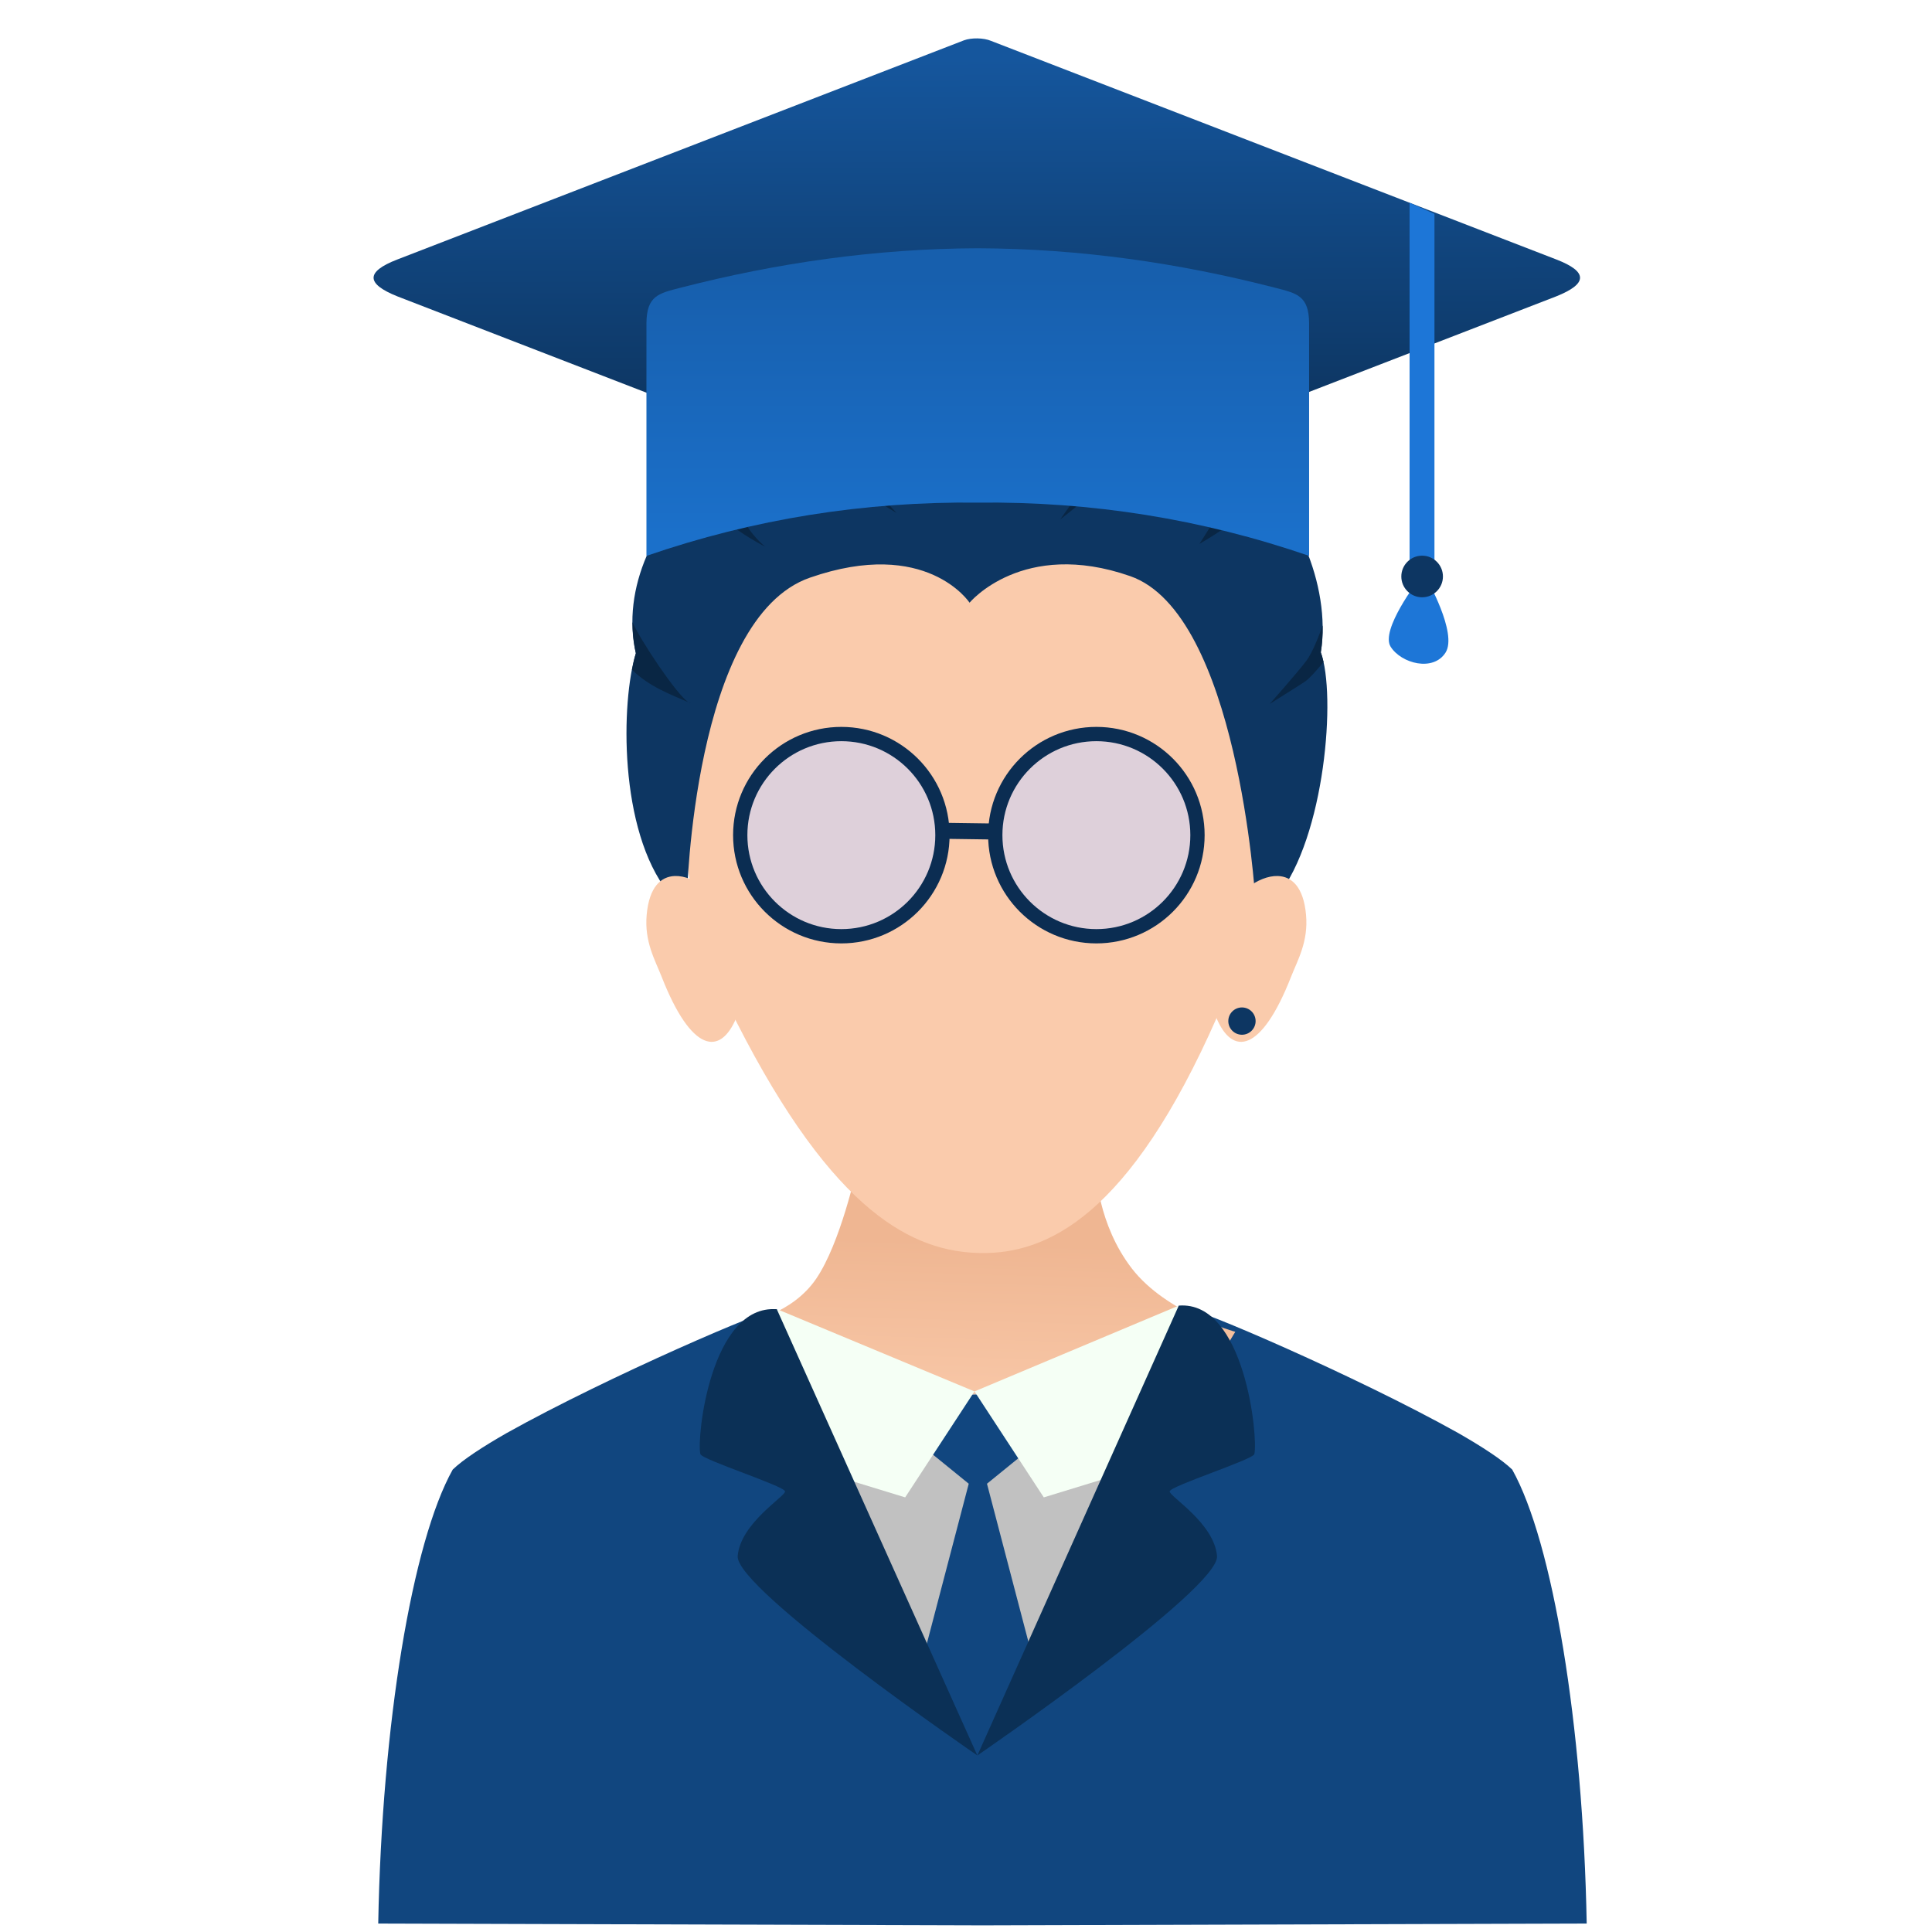
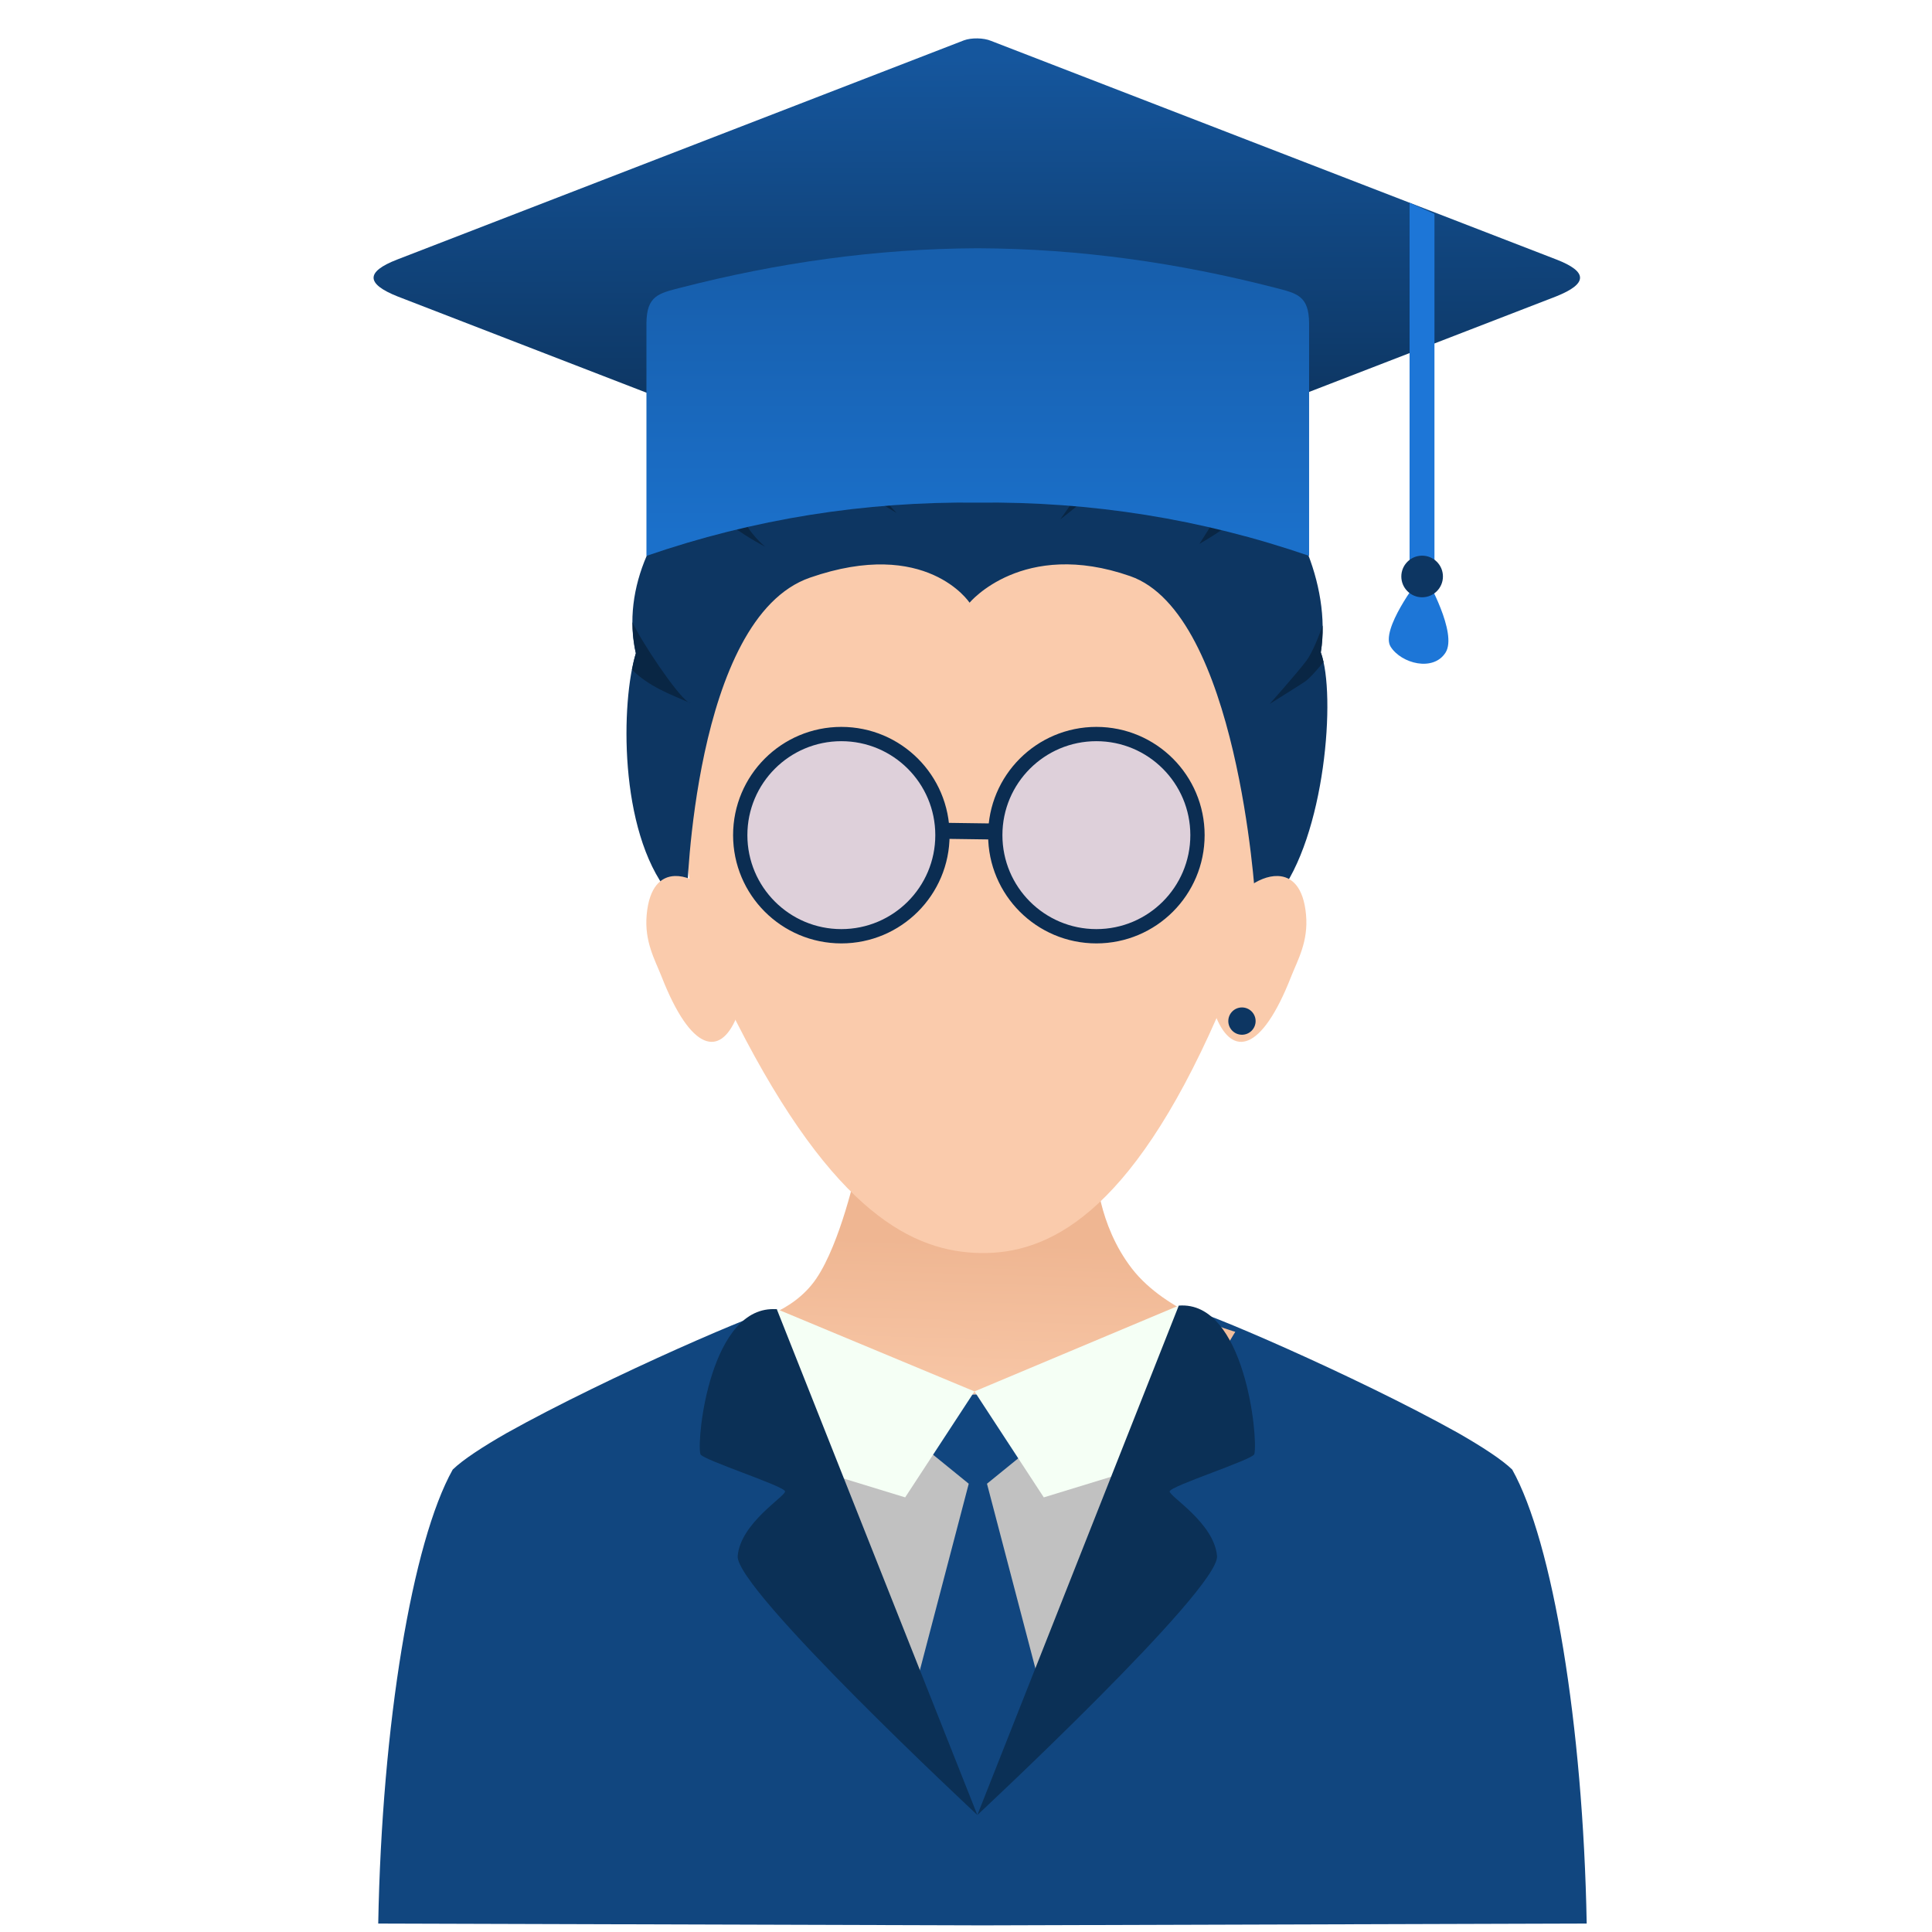
<svg xmlns="http://www.w3.org/2000/svg" xmlns:xlink="http://www.w3.org/1999/xlink" version="1.1" id="svg1491" width="257.565" height="257.565" viewBox="0 0 257.565 257.565">
  <defs id="defs1495">
    <linearGradient id="linearGradient2957">
      <stop style="stop-color:#1b70ca;stop-opacity:1" offset="0" id="stop2953" />
      <stop style="stop-color:#175fad;stop-opacity:1" offset="1" id="stop2955" />
    </linearGradient>
    <linearGradient id="linearGradient2949">
      <stop style="stop-color:#15569d;stop-opacity:1;" offset="0" id="stop2945" />
      <stop style="stop-color:#0c325b;stop-opacity:1" offset="1" id="stop2947" />
    </linearGradient>
    <linearGradient id="linearGradient2229">
      <stop style="stop-color:#facbac;stop-opacity:1" offset="0" id="stop2225" />
      <stop style="stop-color:#efb692;stop-opacity:1" offset="1" id="stop2227" />
    </linearGradient>
    <linearGradient xlink:href="#linearGradient2229" id="linearGradient2231" x1="256.241" y1="303.111" x2="257.053" y2="277.135" gradientUnits="userSpaceOnUse" />
    <linearGradient xlink:href="#linearGradient2949" id="linearGradient2951" x1="129.722" y1="7.879" x2="129.913" y2="59.729" gradientUnits="userSpaceOnUse" />
    <linearGradient xlink:href="#linearGradient2957" id="linearGradient2959" x1="257.009" y1="182.954" x2="257.009" y2="148.514" gradientUnits="userSpaceOnUse" />
  </defs>
  <g id="layer8" transform="translate(-125.5647,-111.5533)" style="display:inline" />
  <g id="layer5" style="opacity:1" transform="translate(-125.5647,-111.5533)">
    <path style="display:inline;opacity:1;fill:#11467f;fill-opacity:1;stroke:none;stroke-width:2.135;stroke-linecap:round;stroke-miterlimit:4;stroke-dasharray:none;stroke-opacity:1" d="M 103.561 174.545 C 102.69 174.215 81.135 183.454 67.523 191.061 C 64.287 192.917 61.7 194.61 60.355 195.916 C 54.95 205.568 50.91 229.903 50.424 256.438 L 130.977 256.68 L 211.531 256.438 C 211.045 229.903 207.005 205.568 201.6 195.916 C 200.249 194.604 197.641 192.9 194.383 191.033 C 180.769 183.432 159.262 174.215 158.393 174.545 C 157.203 174.996 132.144 234.053 131.658 234.031 C 131.658 234.031 131.064 232.674 130.977 232.475 C 130.89 232.674 130.297 234.031 130.297 234.031 C 129.811 234.053 104.75 174.996 103.561 174.545 z " transform="translate(125.5647,111.5533)" id="path2989" />
    <path style="fill:url(#linearGradient2231);fill-opacity:1;stroke:none;stroke-width:0.378;stroke-linecap:butt;stroke-linejoin:miter;stroke-miterlimit:4;stroke-dasharray:none;stroke-opacity:1" d="m 239.737,267.48 c 0,0 -2.105,9.758 -5.357,14.541 -3.253,4.783 -9.184,5.74 -9.184,5.74 l 30.665,57.824 34.388,-56.484 c 0,0 -9.184,-2.487 -13.776,-8.419 -4.592,-5.931 -4.783,-13.01 -4.783,-13.01 z" id="path1547" />
    <path style="fill:#c1c1c1;stroke:none;stroke-width:1px;stroke-linecap:butt;stroke-linejoin:miter;stroke-opacity:1;fill-opacity:1" d="m 255.69,349.993 c 0,0 -26.375,-53.375 -24.5,-52.875 1.875,0.5 50.875,0.125 50.875,0.125 z" id="path2967" />
    <path style="fill:#092644;fill-opacity:1;stroke:none;stroke-width:0.378;stroke-linecap:butt;stroke-linejoin:miter;stroke-miterlimit:4;stroke-dasharray:none;stroke-opacity:1" d="m 237.548,159.95 c -5.377,-4.001 -34.59,-12.358 -30.44,-19.347 4.925,-8.296 35.102,16.331 35.064,16.393 z" id="path1523" />
    <path style="fill:#092644;fill-opacity:1;stroke:none;stroke-width:0.378;stroke-linecap:butt;stroke-linejoin:miter;stroke-miterlimit:4;stroke-dasharray:none;stroke-opacity:1" d="m 244.616,156.795 c -1.905,-8.533 -24.77,-21.426 -17.794,-27.743 7.818,-7.079 24.173,25.06 22.673,26.212 z" id="path1525" />
    <path style="fill:#092644;fill-opacity:1;stroke:none;stroke-width:0.378;stroke-linecap:butt;stroke-linejoin:miter;stroke-miterlimit:4;stroke-dasharray:none;stroke-opacity:1" d="m 252.269,155.265 c 2.691,-0.255 -8.068,-30.524 3.061,-30.709 11.874,-0.197 0.459,30.601 4.018,30.996 z" id="path1527" />
    <path style="fill:#092644;fill-opacity:1;stroke:none;stroke-width:0.378;stroke-linecap:butt;stroke-linejoin:miter;stroke-miterlimit:4;stroke-dasharray:none;stroke-opacity:1" d="m 262.218,155.456 c 0,0 14.573,-33.796 23.247,-26.021 7.106,6.37 -17.363,18.723 -17.698,27.647 z" id="path1529" />
    <path style="fill:#092644;fill-opacity:1;stroke:none;stroke-width:0.378;stroke-linecap:butt;stroke-linejoin:miter;stroke-miterlimit:4;stroke-dasharray:none;stroke-opacity:1" d="m 269.489,157.752 c -0.128,-0.256 30.861,-25.452 35.587,-17.124 4.275,7.533 -32.828,18.151 -31.857,19.516 z" id="path1531" />
    <path style="opacity:1;fill:url(#linearGradient2951);fill-opacity:1;stroke:none;stroke-width:0.383;stroke-linecap:round;stroke-miterlimit:4;stroke-dasharray:none;stroke-opacity:1" d="M 128.51,5.377 52.928,34.609 c -4.164,1.619 -4.188,3.214 0.076,4.912 l 37.272,14.414 76.442,1.335 40.726,-15.75 c 4.269,-1.7 4.24,-3.297 0.062,-4.918 l -0.018,-0.008 L 132.139,5.456 C 131.136,5.025 129.474,5.015 128.51,5.377 Z" transform="translate(125.5647,111.5533)" id="rect2921" />
    <path style="fill:#facbac;fill-opacity:1;stroke:none;stroke-width:0.378;stroke-linecap:butt;stroke-linejoin:miter;stroke-miterlimit:4;stroke-dasharray:none;stroke-opacity:1" d="m 256.274,278.602 c 8.866,0.154 19.872,-4.91 31.568,-31.531 16.616,-37.82 8.159,-81.435 -31.521,-81.541 -40.965,0.704 -47.892,52.133 -32.563,82.284 13.023,25.616 23.65,30.635 32.516,30.789 z" id="path1504" />
    <path style="fill:#f9af3b;fill-opacity:1;stroke:none;stroke-width:0.378;stroke-linecap:butt;stroke-linejoin:miter;stroke-miterlimit:4;stroke-dasharray:none;stroke-opacity:1" d="m 231.348,165.385 c 0,0 4.87,-11.5 24.082,-11.364 19.211,0.135 25.57,11.364 25.57,11.364 z" id="path1521" />
    <path style="fill:#0d3662;fill-opacity:1;stroke:none;stroke-width:0.378;stroke-linecap:butt;stroke-linejoin:miter;stroke-miterlimit:4;stroke-dasharray:none;stroke-opacity:1" d="m 217.142,231.136 c 0,0 0.835,-37.159 16.393,-42.57 15.558,-5.412 21.287,3.336 21.287,3.336 0,0 7.078,-8.547 21.418,-3.541 14.341,5.006 16.664,42.91 16.664,42.91 0,0 0.255,3.15 2.941,-0.195 6.376,-7.942 7.883,-26.989 5.801,-32.553 1.468,-8.998 -3.725,-20.267 -9.729,-23.89 -3.589,-7.179 -8.776,-11.78 -16.504,-11.31 -8.477,-5.211 -19.738,-2.319 -20.254,-1.862 -0.629,-0.775 -8.901,-3.364 -17.728,1.324 -8.945,1.916 -13.932,6.641 -17.297,12.174 -7.253,5.552 -11.776,15.099 -9.799,23.683 -1.98,6.407 -2.318,23.576 4.359,31.948 1.438,1.803 1.819,-0.912 2.448,0.546 z" id="path1519" />
    <path id="path2438" d="m 215.525,228.339 c 2.668,-0.096 5.838,2.579 6.321,4.605 l 1.88,14.302 c -2.159,5.156 -5.999,4.591 -9.937,-5.432 -0.906,-2.305 -2.331,-4.718 -2.014,-8.289 0.333,-3.757 1.924,-5.121 3.75,-5.186 z" style="display:inline;opacity:1;fill:#facbac;fill-opacity:1;stroke:none;stroke-width:0.41;stroke-linecap:butt;stroke-linejoin:miter;stroke-miterlimit:4;stroke-dasharray:none;stroke-opacity:1" />
    <path style="display:inline;opacity:1;fill:#facbac;fill-opacity:1;stroke:none;stroke-width:0.41;stroke-linecap:butt;stroke-linejoin:miter;stroke-miterlimit:4;stroke-dasharray:none;stroke-opacity:1" d="m 295.931,228.339 c -2.668,-0.096 -5.838,2.579 -6.321,4.605 l -1.88,14.302 c 2.159,5.156 5.999,4.591 9.937,-5.432 0.906,-2.305 2.331,-4.718 2.014,-8.289 -0.333,-3.757 -1.924,-5.121 -3.75,-5.186 z" id="path1517-7" />
    <circle style="display:inline;opacity:1;fill:#0d3662;fill-opacity:1;stroke:none;stroke-width:0.514;stroke-linecap:round;stroke-miterlimit:4;stroke-dasharray:none;stroke-opacity:1" id="path881-4" cx="291.137" cy="247.68" r="1.82" />
    <path style="fill:#092644;fill-opacity:1;stroke:none;stroke-width:0.378;stroke-linecap:butt;stroke-linejoin:miter;stroke-miterlimit:4;stroke-dasharray:none;stroke-opacity:1" d="m 272.256,161.781 c -0.171,0.681 -0.94,3.788 -0.854,5.25 0.096,1.626 1.148,4.21 0.67,5.74 -0.478,1.531 -5.166,8.035 -5.166,8.035 0,0 6.887,-5.356 7.748,-6.791 0.861,-1.435 -0.096,-3.731 0,-5.453 0.082,-1.48 2.712,-4.366 3.486,-5.188 -0.873,-0.09 -1.779,-0.11 -2.727,-0.053 -1.02,-0.627 -2.081,-1.13 -3.158,-1.541 z" id="path1533" />
    <path style="fill:#092644;fill-opacity:1;stroke:none;stroke-width:0.378;stroke-linecap:butt;stroke-linejoin:miter;stroke-miterlimit:4;stroke-dasharray:none;stroke-opacity:1" d="m 290.584,172.219 c -0.676,0.729 -1.988,2.263 -2.059,3.326 -0.096,1.435 0.191,2.776 -0.191,3.732 -0.383,0.957 -2.869,4.783 -2.869,4.783 0,0 4.018,-2.297 4.879,-3.445 0.861,-1.148 0.383,-1.721 0.861,-2.678 0.345,-0.69 1.736,-1.539 2.494,-1.967 -0.583,-0.511 -1.176,-0.973 -1.781,-1.338 -0.421,-0.843 -0.867,-1.646 -1.334,-2.414 z" id="path1535" />
    <path style="fill:#092644;fill-opacity:1;stroke:none;stroke-width:0.378;stroke-linecap:butt;stroke-linejoin:miter;stroke-miterlimit:4;stroke-dasharray:none;stroke-opacity:1" d="m 301.891,194.939 c -0.407,1.155 -1.315,3.57 -2.172,4.713 -1.148,1.531 -4.879,5.74 -4.879,5.74 0,0 3.827,-2.391 4.688,-2.965 0.743,-0.495 2.077,-2.121 2.482,-2.619 -0.106,-0.48 -0.225,-0.916 -0.363,-1.285 0.19,-1.163 0.264,-2.366 0.244,-3.584 z" id="path1537" />
    <path style="fill:#092644;fill-opacity:1;stroke:none;stroke-width:0.378;stroke-linecap:butt;stroke-linejoin:miter;stroke-miterlimit:4;stroke-dasharray:none;stroke-opacity:1" d="m 258.268,160.68 c -1.743,0.292 -2.953,0.643 -3.109,0.781 -0.112,-0.138 -0.538,-0.336 -1.094,-0.537 0.053,0.882 0.213,3.598 0.213,5.15 0,1.818 2.297,9.471 2.297,9.471 0,0 1.149,-7.557 1.436,-9.375 0.264,-1.673 0.259,-4.936 0.258,-5.49 z" id="path1539" />
    <path style="fill:#092644;fill-opacity:1;stroke:none;stroke-width:0.378;stroke-linecap:butt;stroke-linejoin:miter;stroke-miterlimit:4;stroke-dasharray:none;stroke-opacity:1" d="m 239.088,161.99 c -0.554,0.238 -1.106,0.503 -1.656,0.795 -1.077,0.231 -2.094,0.504 -3.061,0.812 0.257,0.303 3.262,3.877 3.262,5.252 0,1.435 -0.574,3.827 0.191,5.549 0.765,1.722 7.27,5.547 7.27,5.547 0,0 -4.305,-4.495 -4.688,-6.6 -0.383,-2.105 0.479,-5.262 0.479,-6.602 0,-1.183 -1.444,-4.065 -1.797,-4.754 z" id="path1541" />
    <path style="fill:#092644;fill-opacity:1;stroke:none;stroke-width:0.378;stroke-linecap:butt;stroke-linejoin:miter;stroke-miterlimit:4;stroke-dasharray:none;stroke-opacity:1" d="m 221.904,172.355 c -0.637,0.842 -1.227,1.711 -1.77,2.604 -0.608,0.465 -1.19,0.968 -1.758,1.486 0.607,0.213 2.554,0.915 2.801,1.492 0.287,0.67 -0.382,1.434 1.244,3.061 1.626,1.626 5.166,3.445 5.166,3.445 0,0 -2.297,-1.819 -3.062,-4.115 -0.765,-2.296 -0.25,-4.747 -1.016,-5.99 -0.589,-0.957 -1.261,-1.644 -1.605,-1.982 z" id="path1543" />
    <path style="fill:#092644;fill-opacity:1;stroke:none;stroke-width:0.378;stroke-linecap:butt;stroke-linejoin:miter;stroke-miterlimit:4;stroke-dasharray:none;stroke-opacity:1" d="m 209.887,194.504 c 0.002,1.39 0.136,2.777 0.449,4.139 -0.193,0.625 -0.365,1.378 -0.521,2.189 2.267,2.263 5.222,3.335 7.504,4.328 -1.604,-1.077 -6.393,-8.281 -7.432,-10.656 z m 7.432,10.656 c 0.128,0.086 0.237,0.135 0.32,0.137 -0.099,-0.044 -0.218,-0.092 -0.32,-0.137 z" id="path1545" />
    <circle style="opacity:1;fill:#ded0da;fill-opacity:1;stroke:#0b2d52;stroke-width:1.905;stroke-linecap:round;stroke-miterlimit:4;stroke-dasharray:none;stroke-opacity:1" id="path2168" cx="237.728" cy="222.891" r="13.479" />
    <circle r="13.479" cy="222.891" cx="271.728" id="circle2185" style="opacity:1;fill:#ded0da;fill-opacity:1;stroke:#0b2d52;stroke-width:1.905;stroke-linecap:round;stroke-miterlimit:4;stroke-dasharray:none;stroke-opacity:1" />
    <path style="fill:none;stroke:#0b2d52;stroke-width:2.135;stroke-linecap:butt;stroke-linejoin:miter;stroke-miterlimit:4;stroke-dasharray:none;stroke-opacity:1" d="m 251.791,222.317 6.888,0.096" id="path2187" />
    <path style="opacity:1;fill:url(#linearGradient2959);fill-opacity:1;stroke:none;stroke-width:0.386;stroke-linecap:round;stroke-miterlimit:4;stroke-dasharray:none;stroke-opacity:1" d="m 255.917,144.649 c -13.564,0.051 -26.755,1.943 -39.656,5.27 -2.877,0.744 -4.481,1.049 -4.516,4.713 v 31.03 c 14.317,-4.939 29.047,-7.263 44.172,-7.103 15.125,-0.16 29.855,2.165 44.172,7.103 v -31.03 c -0.034,-3.665 -1.636,-3.97 -4.514,-4.713 -12.901,-3.327 -26.094,-5.219 -39.658,-5.27 z" id="rect2918" />
    <path style="opacity:1;fill:#593686;fill-opacity:1;stroke:none;stroke-width:0.378;stroke-linecap:round;stroke-miterlimit:4;stroke-dasharray:none;stroke-opacity:1" d="M 187.919 47.071 L 187.919 27.028 " id="path2937" transform="translate(125.5647,111.5533)" />
    <path style="opacity:1;fill:#1d76d7;fill-opacity:1;stroke:none;stroke-width:0.386;stroke-linecap:round;stroke-miterlimit:4;stroke-dasharray:none;stroke-opacity:1" d="m 316.8,140.071 -1e-5,47.237 h -3.317 v -48.727" id="path2935" />
    <path style="opacity:1;fill:#593686;fill-opacity:1;stroke:none;stroke-width:0.378;stroke-linecap:round;stroke-miterlimit:4;stroke-dasharray:none;stroke-opacity:1" d="M 192.384 28.753 L 192.384 45.345 " id="rect2930" transform="translate(125.5647,111.5533)" />
    <path style="fill:#1d76d7;stroke:none;stroke-width:1px;stroke-linecap:butt;stroke-linejoin:miter;stroke-opacity:1;fill-opacity:1" d="m 314.695,188.837 c 0,0 -5.166,6.697 -3.731,8.945 1.435,2.248 5.692,3.348 7.318,0.765 1.626,-2.583 -2.535,-9.854 -2.535,-9.854 z" id="path2943" />
    <circle style="opacity:1;fill:#0d3662;fill-opacity:1;stroke:none;stroke-width:0.378;stroke-linecap:round;stroke-miterlimit:4;stroke-dasharray:none;stroke-opacity:1" id="path2941" cx="315.156" cy="188.407" r="2.774" />
    <path style="fill:#11467f;fill-opacity:1;stroke:none;stroke-width:1px;stroke-linecap:butt;stroke-linejoin:miter;stroke-opacity:1" d="M 130.363 185.91 C 128.402 185.968 127.155 186.014 125.818 186.068 C 125.582 186.656 123.727 193.395 123.727 193.395 L 129.148 197.803 L 121.367 227.494 C 121.414 227.561 128.244 237.342 130.363 240.053 C 132.481 237.344 139.315 227.561 139.361 227.494 L 131.58 197.803 L 137.002 193.395 C 137.002 193.395 135.147 186.656 134.91 186.068 C 133.573 186.014 132.325 185.968 130.363 185.91 z " transform="translate(125.5647,111.5533)" id="path2969" />
    <g id="g2983" style="fill:#f5fff5;fill-opacity:1">
      <g id="g2987" transform="matrix(1,0,0,0.947584,0,14.97058)">
        <path style="fill:#f5fff5;fill-opacity:1;stroke:none;stroke-width:1px;stroke-linecap:butt;stroke-linejoin:miter;stroke-opacity:1" d="m 229.126,286.097 26.351,11.587 -9.24,14.907 -19.745,-6.384 z" id="path2977" />
        <path id="path2979" d="m 282.713,285.611 -27.235,12.073 9.24,14.907 19.745,-6.384 z" style="fill:#f5fff5;fill-opacity:1;stroke:none;stroke-width:1px;stroke-linecap:butt;stroke-linejoin:miter;stroke-opacity:1" />
      </g>
    </g>
-     <path style="fill:#0b3056;fill-opacity:1;stroke:none;stroke-width:1px;stroke-linecap:butt;stroke-linejoin:miter;stroke-opacity:1" d="m 229.126,286.097 26.735,59.487 c 0,0 -32.335,-22.194 -31.952,-26.595 0.383,-4.401 6.362,-7.94 6.314,-8.61 -0.051,-0.716 -11.102,-4.227 -11.288,-4.975 -0.529,-2.12 1.367,-20.001 10.192,-19.308 z" id="path2961" />
-     <path id="path2963" d="m 282.713,285.611 -26.852,59.973 c 0,0 32.335,-22.194 31.952,-26.595 -0.383,-4.401 -6.362,-7.94 -6.314,-8.61 0.051,-0.716 11.102,-4.227 11.288,-4.975 0.529,-2.12 -1.25,-20.487 -10.075,-19.794 z" style="fill:#0b3056;fill-opacity:1;stroke:none;stroke-width:1px;stroke-linecap:butt;stroke-linejoin:miter;stroke-opacity:1" />
+     <path style="fill:#0b3056;fill-opacity:1;stroke:none;stroke-width:1px;stroke-linecap:butt;stroke-linejoin:miter;stroke-opacity:1" d="m 229.126,286.097 26.735,67.425 c 0,0 -32.335,-30.132 -31.952,-34.532 0.383,-4.401 6.362,-7.94 6.314,-8.61 -0.051,-0.716 -11.102,-4.227 -11.288,-4.975 -0.529,-2.12 1.367,-20.001 10.192,-19.308 z" id="path2961" />
+     <path id="path2963" d="m 282.713,285.611 -26.852,67.911 c 0,0 32.335,-30.132 31.952,-34.532 -0.383,-4.401 -6.362,-7.94 -6.314,-8.61 0.051,-0.716 11.102,-4.227 11.288,-4.975 0.529,-2.12 -1.25,-20.487 -10.075,-19.794 z" style="fill:#0b3056;fill-opacity:1;stroke:none;stroke-width:1px;stroke-linecap:butt;stroke-linejoin:miter;stroke-opacity:1" />
  </g>
</svg>
